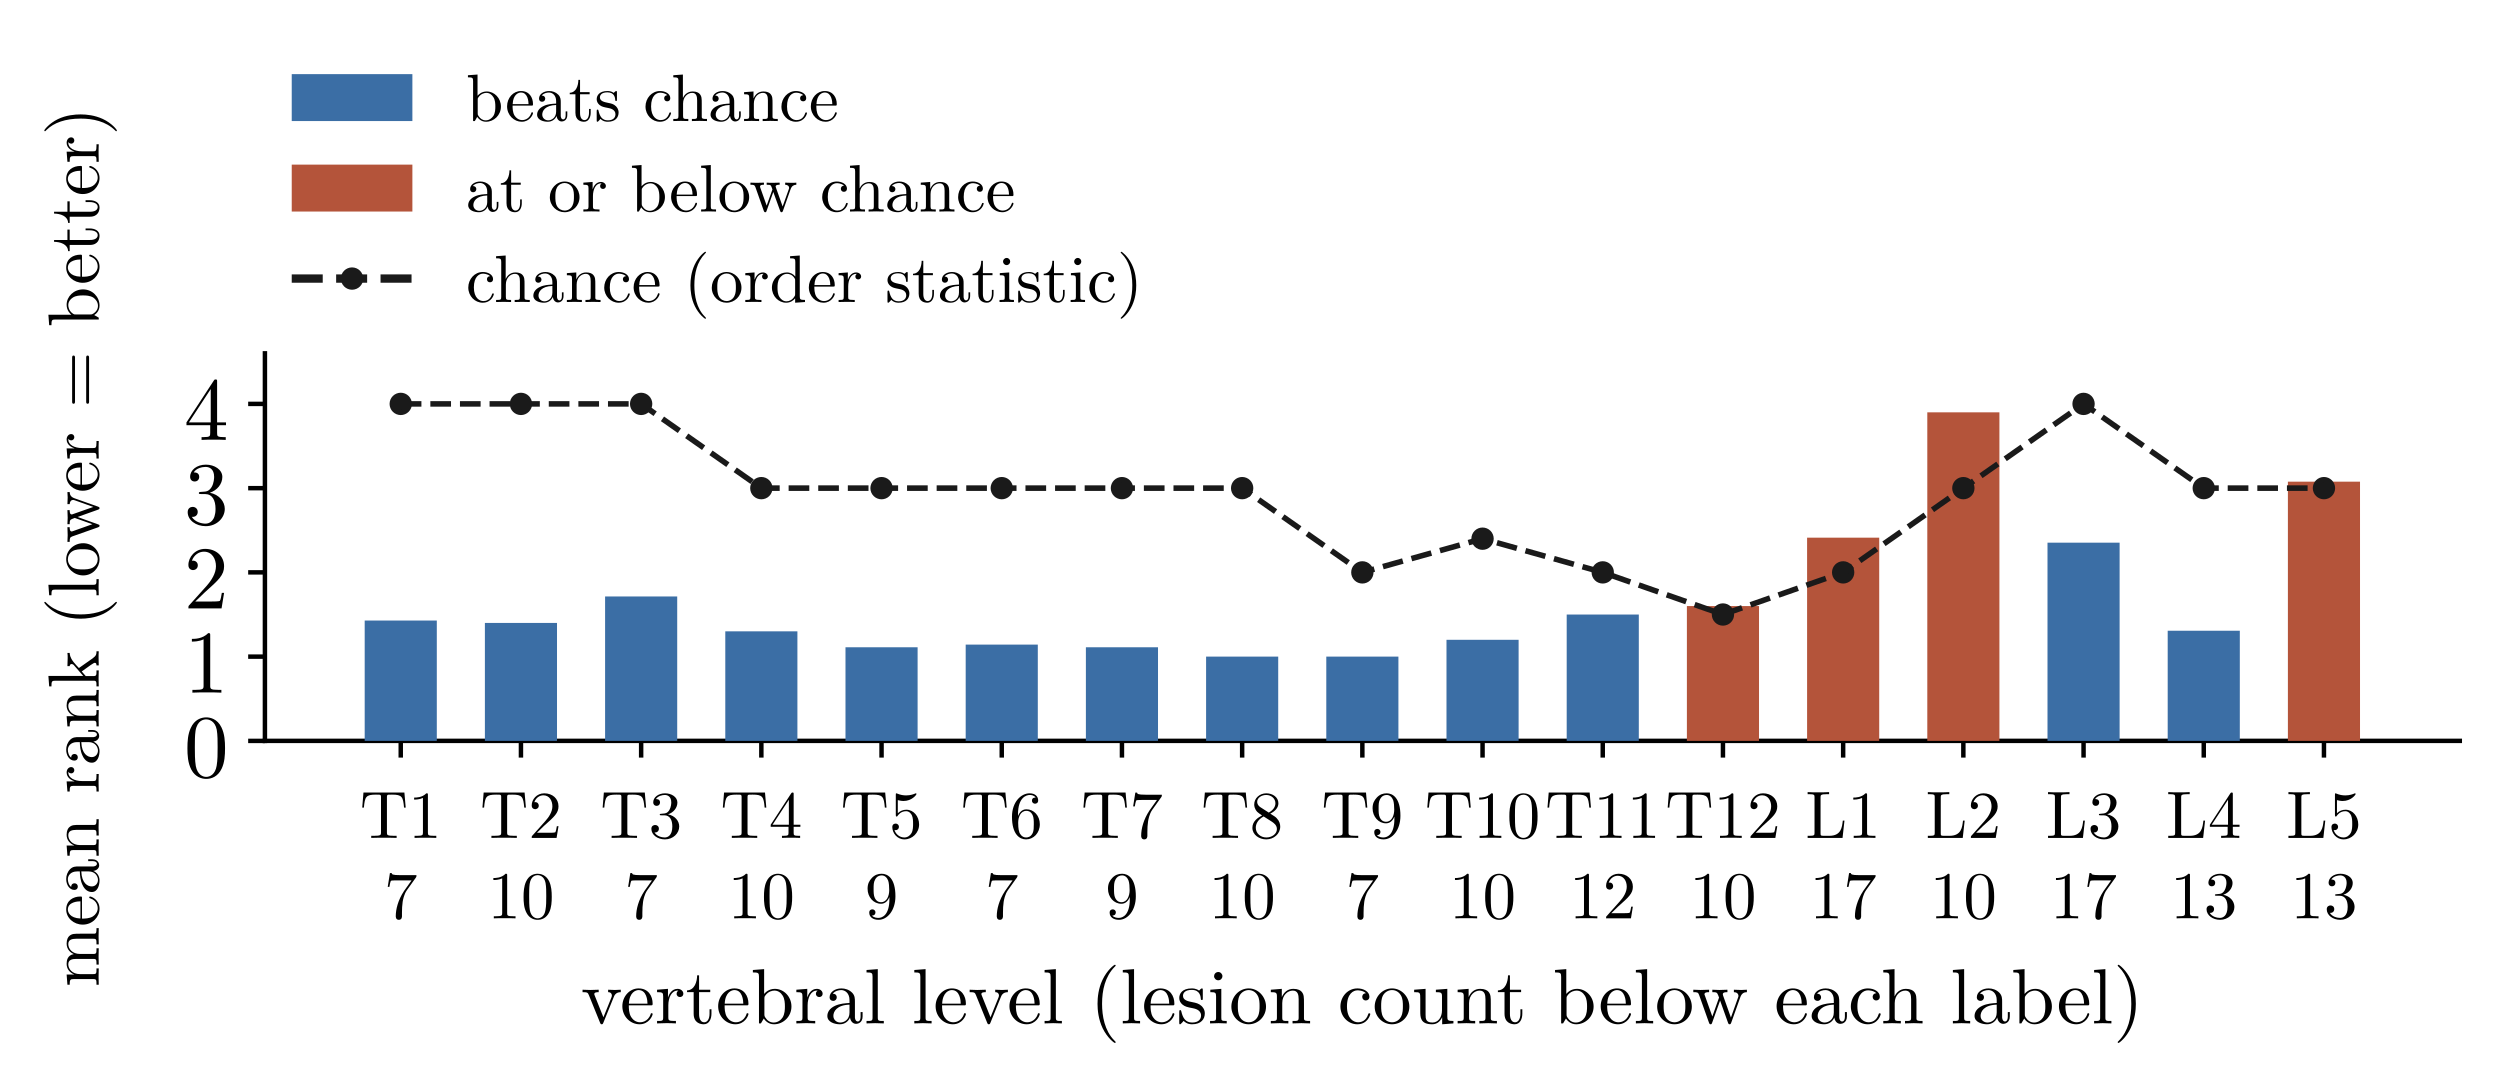
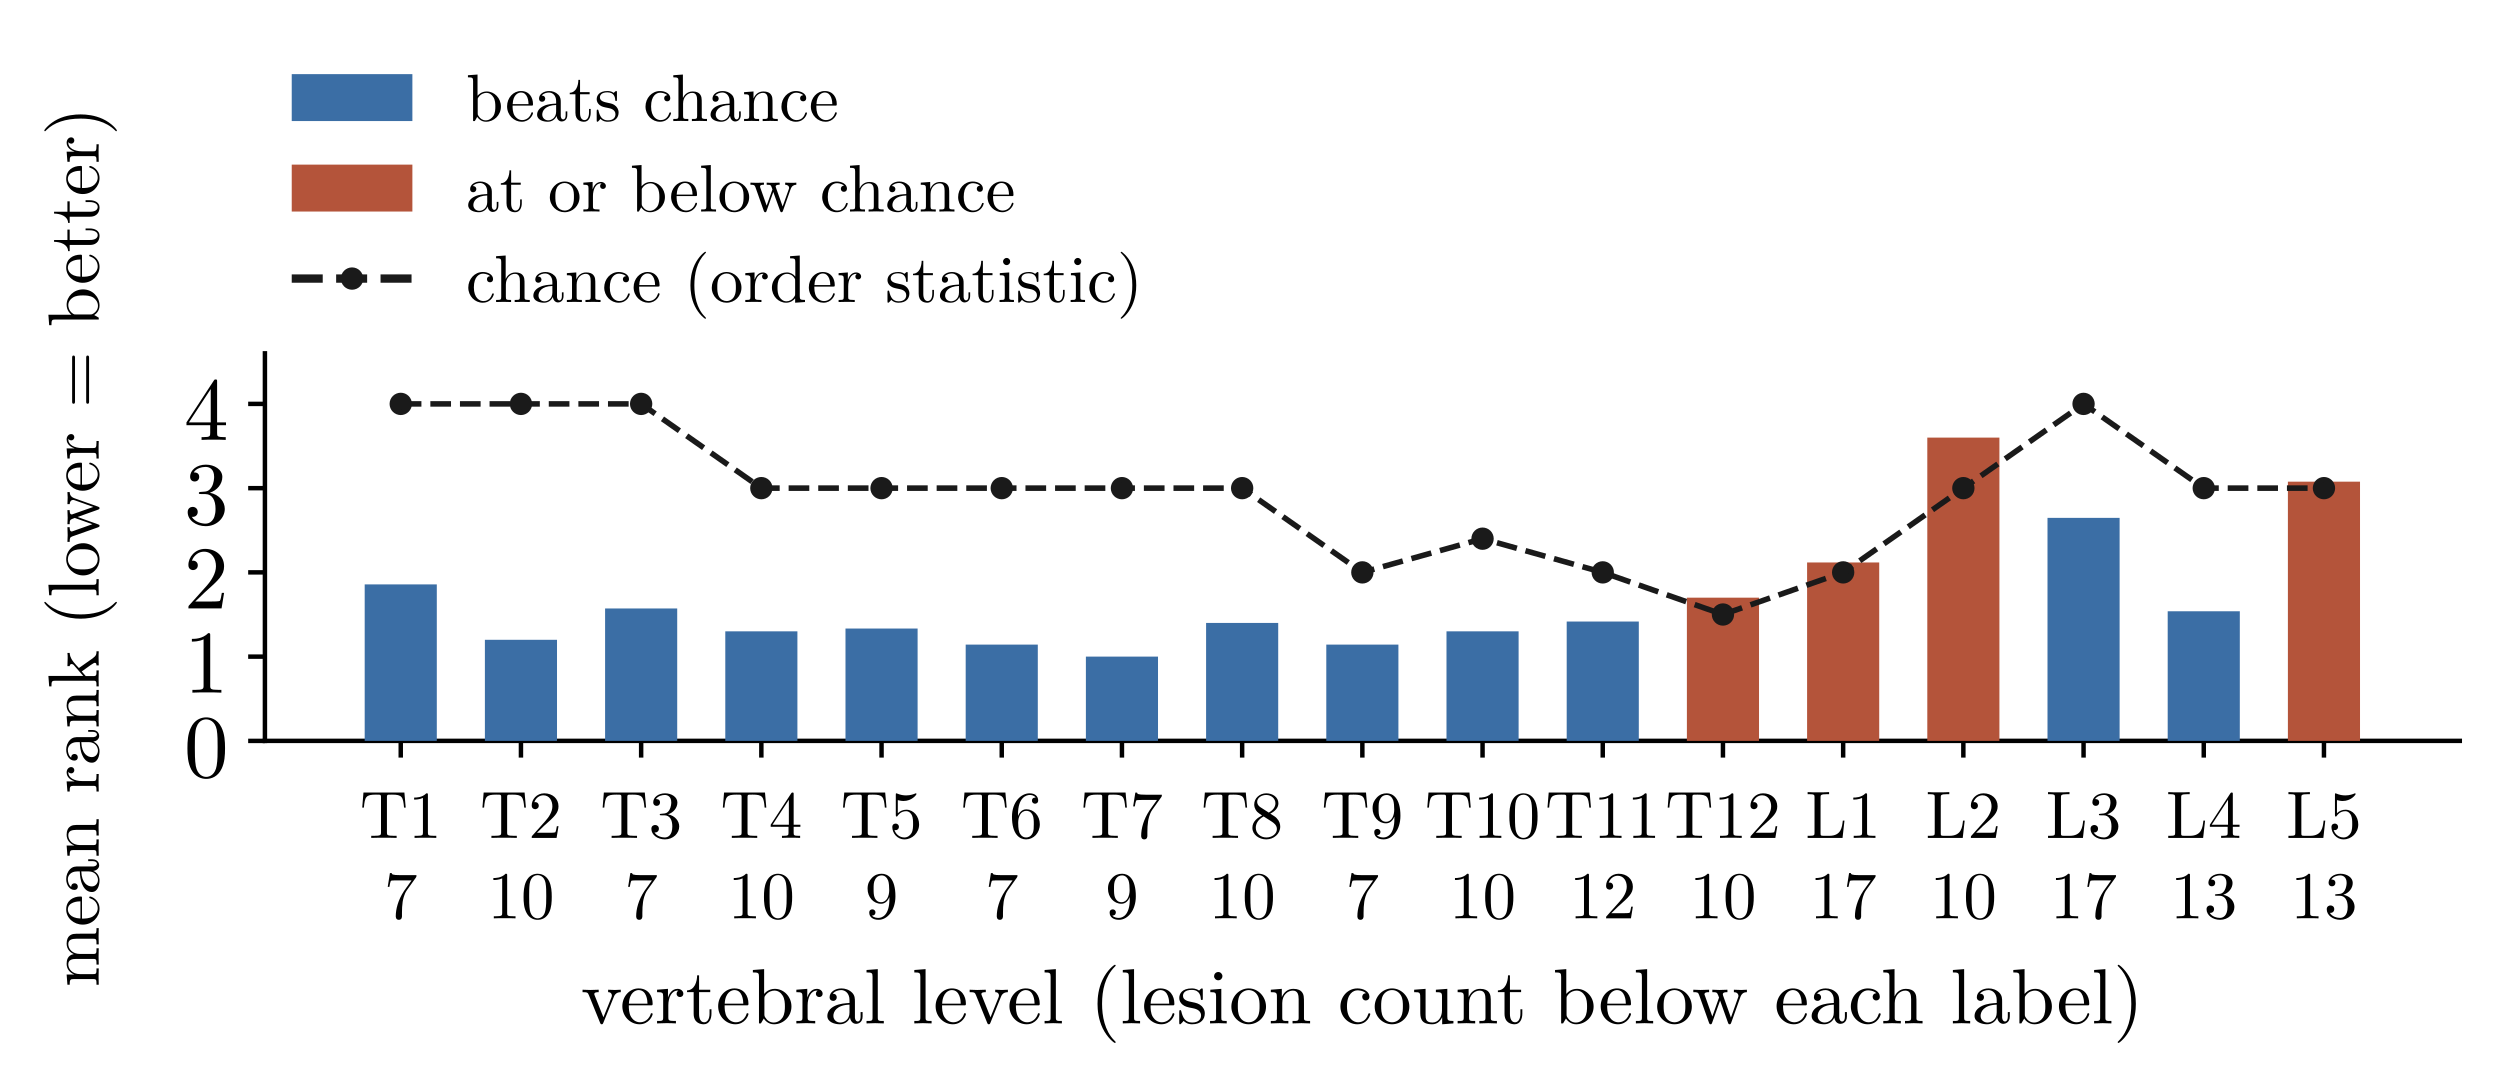
<svg xmlns="http://www.w3.org/2000/svg" xmlns:xlink="http://www.w3.org/1999/xlink" width="447.57pt" height="193.921pt" viewBox="0 0 447.57 193.921" version="1.1">
  <defs>
    <style type="text/css">*{stroke-linejoin: round; stroke-linecap: butt}</style>
  </defs>
  <g id="figure_1">
    <g id="patch_1">
      <path d="M 0 193.921  L 447.57 193.921  L 447.57 0  L 0 0  L 0 193.921  z " style="fill: none" />
    </g>
    <g id="axes_1">
      <g id="patch_2">
        <path d="M 47.428 132.637  L 440.37 132.637  L 440.37 63.26  L 47.428 63.26  L 47.428 132.637  z " style="fill: none" />
      </g>
      <g id="matplotlib.axis_1">
        <g id="xtick_1">
          <g id="line2d_1">
            <defs>
-               <path id="m9891bd782d" d="M 0 0  L 0 3  " style="stroke: #000000; stroke-width: 0.8" />
+               <path id="m63357c64dc" d="M 0 0  L 0 3  " style="stroke: #000000; stroke-width: 0.8" />
            </defs>
            <g>
-               <use xlink:href="#m9891bd782d" x="71.745" y="132.637" style="stroke: #000000; stroke-width: 0.8" />
+               <use xlink:href="#m63357c64dc" x="71.745" y="132.637" style="stroke: #000000; stroke-width: 0.8" />
            </g>
          </g>
          <g id="text_1">
            <text style="font-size: 12px; font-family: 'Latin Modern Roman', 'CMU Serif', 'DejaVu Serif', serif" transform="translate(64.4126 150.0092)">T1</text>
            <text style="font-size: 12px; font-family: 'Latin Modern Roman', 'CMU Serif', 'DejaVu Serif', serif" transform="translate(68.74478 164.4092)">7</text>
          </g>
        </g>
        <g id="xtick_2">
          <g id="line2d_2">
            <g>
-               <use xlink:href="#m9891bd782d" x="93.264" y="132.637" style="stroke: #000000; stroke-width: 0.8" />
+               <use xlink:href="#m63357c64dc" x="93.264" y="132.637" style="stroke: #000000; stroke-width: 0.8" />
            </g>
          </g>
          <g id="text_2">
            <text style="font-size: 12px; font-family: 'Latin Modern Roman', 'CMU Serif', 'DejaVu Serif', serif" transform="translate(85.93187 150.0092)">T2</text>
            <text style="font-size: 12px; font-family: 'Latin Modern Roman', 'CMU Serif', 'DejaVu Serif', serif" transform="translate(87.26406 164.4092)">10</text>
          </g>
        </g>
        <g id="xtick_3">
          <g id="line2d_3">
            <g>
-               <use xlink:href="#m9891bd782d" x="114.783" y="132.637" style="stroke: #000000; stroke-width: 0.8" />
+               <use xlink:href="#m63357c64dc" x="114.783" y="132.637" style="stroke: #000000; stroke-width: 0.8" />
            </g>
          </g>
          <g id="text_3">
            <text style="font-size: 12px; font-family: 'Latin Modern Roman', 'CMU Serif', 'DejaVu Serif', serif" transform="translate(107.4511 150.0092)">T3</text>
            <text style="font-size: 12px; font-family: 'Latin Modern Roman', 'CMU Serif', 'DejaVu Serif', serif" transform="translate(111.7833 164.4092)">7</text>
          </g>
        </g>
        <g id="xtick_4">
          <g id="line2d_4">
            <g>
-               <use xlink:href="#m9891bd782d" x="136.303" y="132.637" style="stroke: #000000; stroke-width: 0.8" />
+               <use xlink:href="#m63357c64dc" x="136.303" y="132.637" style="stroke: #000000; stroke-width: 0.8" />
            </g>
          </g>
          <g id="text_4">
            <text style="font-size: 12px; font-family: 'Latin Modern Roman', 'CMU Serif', 'DejaVu Serif', serif" transform="translate(128.9704 150.0092)">T4</text>
            <text style="font-size: 12px; font-family: 'Latin Modern Roman', 'CMU Serif', 'DejaVu Serif', serif" transform="translate(130.3026 164.4092)">10</text>
          </g>
        </g>
        <g id="xtick_5">
          <g id="line2d_5">
            <g>
-               <use xlink:href="#m9891bd782d" x="157.822" y="132.637" style="stroke: #000000; stroke-width: 0.8" />
+               <use xlink:href="#m63357c64dc" x="157.822" y="132.637" style="stroke: #000000; stroke-width: 0.8" />
            </g>
          </g>
          <g id="text_5">
            <text style="font-size: 12px; font-family: 'Latin Modern Roman', 'CMU Serif', 'DejaVu Serif', serif" transform="translate(150.4897 150.0092)">T5</text>
            <text style="font-size: 12px; font-family: 'Latin Modern Roman', 'CMU Serif', 'DejaVu Serif', serif" transform="translate(154.8219 164.4092)">9</text>
          </g>
        </g>
        <g id="xtick_6">
          <g id="line2d_6">
            <g>
-               <use xlink:href="#m9891bd782d" x="179.341" y="132.637" style="stroke: #000000; stroke-width: 0.8" />
+               <use xlink:href="#m63357c64dc" x="179.341" y="132.637" style="stroke: #000000; stroke-width: 0.8" />
            </g>
          </g>
          <g id="text_6">
            <text style="font-size: 12px; font-family: 'Latin Modern Roman', 'CMU Serif', 'DejaVu Serif', serif" transform="translate(172.009 150.0092)">T6</text>
            <text style="font-size: 12px; font-family: 'Latin Modern Roman', 'CMU Serif', 'DejaVu Serif', serif" transform="translate(176.3412 164.4092)">7</text>
          </g>
        </g>
        <g id="xtick_7">
          <g id="line2d_7">
            <g>
-               <use xlink:href="#m9891bd782d" x="200.86" y="132.637" style="stroke: #000000; stroke-width: 0.8" />
+               <use xlink:href="#m63357c64dc" x="200.86" y="132.637" style="stroke: #000000; stroke-width: 0.8" />
            </g>
          </g>
          <g id="text_7">
            <text style="font-size: 12px; font-family: 'Latin Modern Roman', 'CMU Serif', 'DejaVu Serif', serif" transform="translate(193.5283 150.0092)">T7</text>
            <text style="font-size: 12px; font-family: 'Latin Modern Roman', 'CMU Serif', 'DejaVu Serif', serif" transform="translate(197.8604 164.4092)">9</text>
          </g>
        </g>
        <g id="xtick_8">
          <g id="line2d_8">
            <g>
-               <use xlink:href="#m9891bd782d" x="222.38" y="132.637" style="stroke: #000000; stroke-width: 0.8" />
+               <use xlink:href="#m63357c64dc" x="222.38" y="132.637" style="stroke: #000000; stroke-width: 0.8" />
            </g>
          </g>
          <g id="text_8">
            <text style="font-size: 12px; font-family: 'Latin Modern Roman', 'CMU Serif', 'DejaVu Serif', serif" transform="translate(215.0475 150.0092)">T8</text>
            <text style="font-size: 12px; font-family: 'Latin Modern Roman', 'CMU Serif', 'DejaVu Serif', serif" transform="translate(216.3797 164.4092)">10</text>
          </g>
        </g>
        <g id="xtick_9">
          <g id="line2d_9">
            <g>
-               <use xlink:href="#m9891bd782d" x="243.899" y="132.637" style="stroke: #000000; stroke-width: 0.8" />
+               <use xlink:href="#m63357c64dc" x="243.899" y="132.637" style="stroke: #000000; stroke-width: 0.8" />
            </g>
          </g>
          <g id="text_9">
            <text style="font-size: 12px; font-family: 'Latin Modern Roman', 'CMU Serif', 'DejaVu Serif', serif" transform="translate(236.5668 150.0092)">T9</text>
            <text style="font-size: 12px; font-family: 'Latin Modern Roman', 'CMU Serif', 'DejaVu Serif', serif" transform="translate(240.899 164.4092)">7</text>
          </g>
        </g>
        <g id="xtick_10">
          <g id="line2d_10">
            <g>
-               <use xlink:href="#m9891bd782d" x="265.418" y="132.637" style="stroke: #000000; stroke-width: 0.8" />
+               <use xlink:href="#m63357c64dc" x="265.418" y="132.637" style="stroke: #000000; stroke-width: 0.8" />
            </g>
          </g>
          <g id="text_10">
            <text style="font-size: 12px; font-family: 'Latin Modern Roman', 'CMU Serif', 'DejaVu Serif', serif" transform="translate(255.0861 150.0092)">T10</text>
            <text style="font-size: 12px; font-family: 'Latin Modern Roman', 'CMU Serif', 'DejaVu Serif', serif" transform="translate(259.4183 164.4092)">10</text>
          </g>
        </g>
        <g id="xtick_11">
          <g id="line2d_11">
            <g>
-               <use xlink:href="#m9891bd782d" x="286.938" y="132.637" style="stroke: #000000; stroke-width: 0.8" />
+               <use xlink:href="#m63357c64dc" x="286.938" y="132.637" style="stroke: #000000; stroke-width: 0.8" />
            </g>
          </g>
          <g id="text_11">
            <text style="font-size: 12px; font-family: 'Latin Modern Roman', 'CMU Serif', 'DejaVu Serif', serif" transform="translate(276.6054 150.0092)">T11</text>
            <text style="font-size: 12px; font-family: 'Latin Modern Roman', 'CMU Serif', 'DejaVu Serif', serif" transform="translate(280.9376 164.4092)">12</text>
          </g>
        </g>
        <g id="xtick_12">
          <g id="line2d_12">
            <g>
-               <use xlink:href="#m9891bd782d" x="308.457" y="132.637" style="stroke: #000000; stroke-width: 0.8" />
+               <use xlink:href="#m63357c64dc" x="308.457" y="132.637" style="stroke: #000000; stroke-width: 0.8" />
            </g>
          </g>
          <g id="text_12">
            <text style="font-size: 12px; font-family: 'Latin Modern Roman', 'CMU Serif', 'DejaVu Serif', serif" transform="translate(298.1246 150.0092)">T12</text>
            <text style="font-size: 12px; font-family: 'Latin Modern Roman', 'CMU Serif', 'DejaVu Serif', serif" transform="translate(302.4568 164.4092)">10</text>
          </g>
        </g>
        <g id="xtick_13">
          <g id="line2d_13">
            <g>
-               <use xlink:href="#m9891bd782d" x="329.976" y="132.637" style="stroke: #000000; stroke-width: 0.8" />
+               <use xlink:href="#m63357c64dc" x="329.976" y="132.637" style="stroke: #000000; stroke-width: 0.8" />
            </g>
          </g>
          <g id="text_13">
            <text style="font-size: 12px; font-family: 'Latin Modern Roman', 'CMU Serif', 'DejaVu Serif', serif" transform="translate(323.2261 150.0092)">L1</text>
            <text style="font-size: 12px; font-family: 'Latin Modern Roman', 'CMU Serif', 'DejaVu Serif', serif" transform="translate(323.9761 164.4092)">17</text>
          </g>
        </g>
        <g id="xtick_14">
          <g id="line2d_14">
            <g>
-               <use xlink:href="#m9891bd782d" x="351.495" y="132.637" style="stroke: #000000; stroke-width: 0.8" />
+               <use xlink:href="#m63357c64dc" x="351.495" y="132.637" style="stroke: #000000; stroke-width: 0.8" />
            </g>
          </g>
          <g id="text_14">
            <text style="font-size: 12px; font-family: 'Latin Modern Roman', 'CMU Serif', 'DejaVu Serif', serif" transform="translate(344.7454 150.0092)">L2</text>
            <text style="font-size: 12px; font-family: 'Latin Modern Roman', 'CMU Serif', 'DejaVu Serif', serif" transform="translate(345.4954 164.4092)">10</text>
          </g>
        </g>
        <g id="xtick_15">
          <g id="line2d_15">
            <g>
-               <use xlink:href="#m9891bd782d" x="373.015" y="132.637" style="stroke: #000000; stroke-width: 0.8" />
+               <use xlink:href="#m63357c64dc" x="373.015" y="132.637" style="stroke: #000000; stroke-width: 0.8" />
            </g>
          </g>
          <g id="text_15">
            <text style="font-size: 12px; font-family: 'Latin Modern Roman', 'CMU Serif', 'DejaVu Serif', serif" transform="translate(366.2647 150.0092)">L3</text>
            <text style="font-size: 12px; font-family: 'Latin Modern Roman', 'CMU Serif', 'DejaVu Serif', serif" transform="translate(367.0147 164.4092)">17</text>
          </g>
        </g>
        <g id="xtick_16">
          <g id="line2d_16">
            <g>
-               <use xlink:href="#m9891bd782d" x="394.534" y="132.637" style="stroke: #000000; stroke-width: 0.8" />
+               <use xlink:href="#m63357c64dc" x="394.534" y="132.637" style="stroke: #000000; stroke-width: 0.8" />
            </g>
          </g>
          <g id="text_16">
            <text style="font-size: 12px; font-family: 'Latin Modern Roman', 'CMU Serif', 'DejaVu Serif', serif" transform="translate(387.7839 150.0092)">L4</text>
            <text style="font-size: 12px; font-family: 'Latin Modern Roman', 'CMU Serif', 'DejaVu Serif', serif" transform="translate(388.5339 164.4092)">13</text>
          </g>
        </g>
        <g id="xtick_17">
          <g id="line2d_17">
            <g>
-               <use xlink:href="#m9891bd782d" x="416.053" y="132.637" style="stroke: #000000; stroke-width: 0.8" />
+               <use xlink:href="#m63357c64dc" x="416.053" y="132.637" style="stroke: #000000; stroke-width: 0.8" />
            </g>
          </g>
          <g id="text_17">
            <text style="font-size: 12px; font-family: 'Latin Modern Roman', 'CMU Serif', 'DejaVu Serif', serif" transform="translate(409.3032 150.0092)">L5</text>
            <text style="font-size: 12px; font-family: 'Latin Modern Roman', 'CMU Serif', 'DejaVu Serif', serif" transform="translate(410.0532 164.4092)">13</text>
          </g>
        </g>
        <g id="text_18">
          <text style="font-size: 14px; font-family: 'Latin Modern Roman', 'CMU Serif', 'DejaVu Serif', serif; text-anchor: middle" x="243.899" y="183.221" transform="rotate(-0 243.899 183.2212)">vertebral level (lesion count below each label)</text>
        </g>
      </g>
      <g id="matplotlib.axis_2">
        <g id="ytick_1">
          <g id="line2d_18">
            <defs>
-               <path id="ma562f8a12a" d="M 0 0  L -3 0  " style="stroke: #000000; stroke-width: 0.8" />
+               <path id="meeb7687765" d="M 0 0  L -3 0  " style="stroke: #000000; stroke-width: 0.8" />
            </defs>
            <g>
-               <use xlink:href="#ma562f8a12a" x="47.428" y="132.637" style="stroke: #000000; stroke-width: 0.8" />
+               <use xlink:href="#meeb7687765" x="47.428" y="132.637" style="stroke: #000000; stroke-width: 0.8" />
            </g>
          </g>
          <g id="text_19">
            <text style="font-size: 16px; font-family: 'Latin Modern Roman', 'CMU Serif', 'DejaVu Serif', serif; text-anchor: end" x="40.928" y="139.085" transform="rotate(-0 40.928 139.0852)">0</text>
          </g>
        </g>
        <g id="ytick_2">
          <g id="line2d_19">
            <g>
-               <use xlink:href="#ma562f8a12a" x="47.428" y="117.555" style="stroke: #000000; stroke-width: 0.8" />
+               <use xlink:href="#meeb7687765" x="47.428" y="117.555" style="stroke: #000000; stroke-width: 0.8" />
            </g>
          </g>
          <g id="text_20">
            <text style="font-size: 16px; font-family: 'Latin Modern Roman', 'CMU Serif', 'DejaVu Serif', serif; text-anchor: end" x="40.928" y="124.003" transform="rotate(-0 40.928 124.0031)">1</text>
          </g>
        </g>
        <g id="ytick_3">
          <g id="line2d_20">
            <g>
-               <use xlink:href="#ma562f8a12a" x="47.428" y="102.473" style="stroke: #000000; stroke-width: 0.8" />
+               <use xlink:href="#meeb7687765" x="47.428" y="102.473" style="stroke: #000000; stroke-width: 0.8" />
            </g>
          </g>
          <g id="text_21">
            <text style="font-size: 16px; font-family: 'Latin Modern Roman', 'CMU Serif', 'DejaVu Serif', serif; text-anchor: end" x="40.928" y="108.921" transform="rotate(-0 40.928 108.921)">2</text>
          </g>
        </g>
        <g id="ytick_4">
          <g id="line2d_21">
            <g>
-               <use xlink:href="#ma562f8a12a" x="47.428" y="87.391" style="stroke: #000000; stroke-width: 0.8" />
+               <use xlink:href="#meeb7687765" x="47.428" y="87.391" style="stroke: #000000; stroke-width: 0.8" />
            </g>
          </g>
          <g id="text_22">
            <text style="font-size: 16px; font-family: 'Latin Modern Roman', 'CMU Serif', 'DejaVu Serif', serif; text-anchor: end" x="40.928" y="93.839" transform="rotate(-0 40.928 93.83889)">3</text>
          </g>
        </g>
        <g id="ytick_5">
          <g id="line2d_22">
            <g>
-               <use xlink:href="#ma562f8a12a" x="47.428" y="72.309" style="stroke: #000000; stroke-width: 0.8" />
+               <use xlink:href="#meeb7687765" x="47.428" y="72.309" style="stroke: #000000; stroke-width: 0.8" />
            </g>
          </g>
          <g id="text_23">
            <text style="font-size: 16px; font-family: 'Latin Modern Roman', 'CMU Serif', 'DejaVu Serif', serif; text-anchor: end" x="40.928" y="78.757" transform="rotate(-0 40.928 78.7568)">4</text>
          </g>
        </g>
        <g id="text_24">
          <text style="font-size: 13px; font-family: 'Latin Modern Roman', 'CMU Serif', 'DejaVu Serif', serif; text-anchor: middle" x="17.678" y="97.948" transform="rotate(-90 17.678 97.94835)">mean rank (lower = better)</text>
        </g>
      </g>
      <g id="patch_3">
        <path d="M 47.428 132.637  L 47.428 63.26  " style="fill: none; stroke: #000000; stroke-width: 0.8; stroke-linejoin: miter; stroke-linecap: square" />
      </g>
      <g id="patch_4">
        <path d="M 47.428 132.637  L 440.37 132.637  " style="fill: none; stroke: #000000; stroke-width: 0.8; stroke-linejoin: miter; stroke-linecap: square" />
      </g>
      <g id="patch_5">
-         <path d="M 65.289 132.637  L 78.201 132.637  L 78.201 111.091  L 65.289 111.091  z " clip-path="url(#p014e124dc1)" style="fill: #3b6ea5" />
+         <path d="M 65.289 132.637  L 78.201 132.637  L 78.201 104.628  L 65.289 104.628  z " clip-path="url(#p19da15401c)" style="fill: #3b6ea5" />
      </g>
      <g id="patch_6">
-         <path d="M 86.808 132.637  L 99.72 132.637  L 99.72 111.522  L 86.808 111.522  z " clip-path="url(#p014e124dc1)" style="fill: #3b6ea5" />
+         <path d="M 86.808 132.637  L 99.72 132.637  L 99.72 114.539  L 86.808 114.539  z " clip-path="url(#p19da15401c)" style="fill: #3b6ea5" />
      </g>
      <g id="patch_7">
-         <path d="M 108.328 132.637  L 121.239 132.637  L 121.239 106.782  L 108.328 106.782  z " clip-path="url(#p014e124dc1)" style="fill: #3b6ea5" />
+         <path d="M 108.328 132.637  L 121.239 132.637  L 121.239 108.937  L 108.328 108.937  z " clip-path="url(#p19da15401c)" style="fill: #3b6ea5" />
      </g>
      <g id="patch_8">
-         <path d="M 129.847 132.637  L 142.758 132.637  L 142.758 113.03  L 129.847 113.03  z " clip-path="url(#p014e124dc1)" style="fill: #3b6ea5" />
+         <path d="M 129.847 132.637  L 142.758 132.637  L 142.758 113.03  L 129.847 113.03  z " clip-path="url(#p19da15401c)" style="fill: #3b6ea5" />
      </g>
      <g id="patch_9">
-         <path d="M 151.366 132.637  L 164.278 132.637  L 164.278 115.879  L 151.366 115.879  z " clip-path="url(#p014e124dc1)" style="fill: #3b6ea5" />
+         <path d="M 151.366 132.637  L 164.278 132.637  L 164.278 112.528  L 151.366 112.528  z " clip-path="url(#p19da15401c)" style="fill: #3b6ea5" />
      </g>
      <g id="patch_10">
-         <path d="M 172.885 132.637  L 185.797 132.637  L 185.797 115.4  L 172.885 115.4  z " clip-path="url(#p014e124dc1)" style="fill: #3b6ea5" />
+         <path d="M 172.885 132.637  L 185.797 132.637  L 185.797 115.4  L 172.885 115.4  z " clip-path="url(#p19da15401c)" style="fill: #3b6ea5" />
      </g>
      <g id="patch_11">
-         <path d="M 194.405 132.637  L 207.316 132.637  L 207.316 115.879  L 194.405 115.879  z " clip-path="url(#p014e124dc1)" style="fill: #3b6ea5" />
+         <path d="M 194.405 132.637  L 207.316 132.637  L 207.316 117.555  L 194.405 117.555  z " clip-path="url(#p19da15401c)" style="fill: #3b6ea5" />
      </g>
      <g id="patch_12">
-         <path d="M 215.924 132.637  L 228.836 132.637  L 228.836 117.555  L 215.924 117.555  z " clip-path="url(#p014e124dc1)" style="fill: #3b6ea5" />
+         <path d="M 215.924 132.637  L 228.836 132.637  L 228.836 111.522  L 215.924 111.522  z " clip-path="url(#p19da15401c)" style="fill: #3b6ea5" />
      </g>
      <g id="patch_13">
-         <path d="M 237.443 132.637  L 250.355 132.637  L 250.355 117.555  L 237.443 117.555  z " clip-path="url(#p014e124dc1)" style="fill: #3b6ea5" />
+         <path d="M 237.443 132.637  L 250.355 132.637  L 250.355 115.4  L 237.443 115.4  z " clip-path="url(#p19da15401c)" style="fill: #3b6ea5" />
      </g>
      <g id="patch_14">
-         <path d="M 258.962 132.637  L 271.874 132.637  L 271.874 114.539  L 258.962 114.539  z " clip-path="url(#p014e124dc1)" style="fill: #3b6ea5" />
+         <path d="M 258.962 132.637  L 271.874 132.637  L 271.874 113.03  L 258.962 113.03  z " clip-path="url(#p19da15401c)" style="fill: #3b6ea5" />
      </g>
      <g id="patch_15">
-         <path d="M 280.482 132.637  L 293.393 132.637  L 293.393 110.014  L 280.482 110.014  z " clip-path="url(#p014e124dc1)" style="fill: #3b6ea5" />
+         <path d="M 280.482 132.637  L 293.393 132.637  L 293.393 111.271  L 280.482 111.271  z " clip-path="url(#p19da15401c)" style="fill: #3b6ea5" />
      </g>
      <g id="patch_16">
-         <path d="M 302.001 132.637  L 314.913 132.637  L 314.913 108.506  L 302.001 108.506  z " clip-path="url(#p014e124dc1)" style="fill: #b4543a" />
+         <path d="M 302.001 132.637  L 314.913 132.637  L 314.913 106.998  L 302.001 106.998  z " clip-path="url(#p19da15401c)" style="fill: #b4543a" />
      </g>
      <g id="patch_17">
-         <path d="M 323.52 132.637  L 336.432 132.637  L 336.432 96.263  L 323.52 96.263  z " clip-path="url(#p014e124dc1)" style="fill: #b4543a" />
+         <path d="M 323.52 132.637  L 336.432 132.637  L 336.432 100.699  L 323.52 100.699  z " clip-path="url(#p19da15401c)" style="fill: #b4543a" />
      </g>
      <g id="patch_18">
-         <path d="M 345.04 132.637  L 357.951 132.637  L 357.951 73.817  L 345.04 73.817  z " clip-path="url(#p014e124dc1)" style="fill: #b4543a" />
+         <path d="M 345.04 132.637  L 357.951 132.637  L 357.951 78.342  L 345.04 78.342  z " clip-path="url(#p19da15401c)" style="fill: #b4543a" />
      </g>
      <g id="patch_19">
-         <path d="M 366.559 132.637  L 379.47 132.637  L 379.47 97.15  L 366.559 97.15  z " clip-path="url(#p014e124dc1)" style="fill: #3b6ea5" />
+         <path d="M 366.559 132.637  L 379.47 132.637  L 379.47 92.714  L 366.559 92.714  z " clip-path="url(#p19da15401c)" style="fill: #3b6ea5" />
      </g>
      <g id="patch_20">
-         <path d="M 388.078 132.637  L 400.99 132.637  L 400.99 112.914  L 388.078 112.914  z " clip-path="url(#p014e124dc1)" style="fill: #3b6ea5" />
+         <path d="M 388.078 132.637  L 400.99 132.637  L 400.99 109.434  L 388.078 109.434  z " clip-path="url(#p19da15401c)" style="fill: #3b6ea5" />
      </g>
      <g id="patch_21">
-         <path d="M 409.597 132.637  L 422.509 132.637  L 422.509 86.231  L 409.597 86.231  z " clip-path="url(#p014e124dc1)" style="fill: #b4543a" />
+         <path d="M 409.597 132.637  L 422.509 132.637  L 422.509 86.231  L 409.597 86.231  z " clip-path="url(#p19da15401c)" style="fill: #b4543a" />
      </g>
      <g id="line2d_23">
-         <path d="M 71.745 72.309  L 93.264 72.309  L 114.783 72.309  L 136.303 87.391  L 157.822 87.391  L 179.341 87.391  L 200.86 87.391  L 222.38 87.391  L 243.899 102.473  L 265.418 96.44  L 286.938 102.473  L 308.457 110.014  L 329.976 102.473  L 351.495 87.391  L 373.015 72.309  L 394.534 87.391  L 416.053 87.391  " clip-path="url(#p014e124dc1)" style="fill: none; stroke-dasharray: 3.7,1.6; stroke-dashoffset: 0; stroke: #1a1a1a" />
+         <path d="M 71.745 72.309  L 93.264 72.309  L 114.783 72.309  L 136.303 87.391  L 157.822 87.391  L 179.341 87.391  L 200.86 87.391  L 222.38 87.391  L 243.899 102.473  L 265.418 96.44  L 286.938 102.473  L 308.457 110.014  L 329.976 102.473  L 351.495 87.391  L 373.015 72.309  L 394.534 87.391  L 416.053 87.391  " clip-path="url(#p19da15401c)" style="fill: none; stroke-dasharray: 3.7,1.6; stroke-dashoffset: 0; stroke: #1a1a1a" />
        <defs>
-           <path id="m0ae4b221b7" d="M 0 1.5  C 0.398 1.5 0.779 1.342 1.061 1.061  C 1.342 0.779 1.5 0.398 1.5 0  C 1.5 -0.398 1.342 -0.779 1.061 -1.061  C 0.779 -1.342 0.398 -1.5 0 -1.5  C -0.398 -1.5 -0.779 -1.342 -1.061 -1.061  C -1.342 -0.779 -1.5 -0.398 -1.5 0  C -1.5 0.398 -1.342 0.779 -1.061 1.061  C -0.779 1.342 -0.398 1.5 0 1.5  z " style="stroke: #1a1a1a" />
+           <path id="m7394774503" d="M 0 1.5  C 0.398 1.5 0.779 1.342 1.061 1.061  C 1.342 0.779 1.5 0.398 1.5 0  C 1.5 -0.398 1.342 -0.779 1.061 -1.061  C 0.779 -1.342 0.398 -1.5 0 -1.5  C -0.398 -1.5 -0.779 -1.342 -1.061 -1.061  C -1.342 -0.779 -1.5 -0.398 -1.5 0  C -1.5 0.398 -1.342 0.779 -1.061 1.061  C -0.779 1.342 -0.398 1.5 0 1.5  z " style="stroke: #1a1a1a" />
        </defs>
-         <g clip-path="url(#p014e124dc1)">
-           <use xlink:href="#m0ae4b221b7" x="71.745" y="72.309" style="fill: #1a1a1a; stroke: #1a1a1a" />
-           <use xlink:href="#m0ae4b221b7" x="93.264" y="72.309" style="fill: #1a1a1a; stroke: #1a1a1a" />
-           <use xlink:href="#m0ae4b221b7" x="114.783" y="72.309" style="fill: #1a1a1a; stroke: #1a1a1a" />
-           <use xlink:href="#m0ae4b221b7" x="136.303" y="87.391" style="fill: #1a1a1a; stroke: #1a1a1a" />
-           <use xlink:href="#m0ae4b221b7" x="157.822" y="87.391" style="fill: #1a1a1a; stroke: #1a1a1a" />
-           <use xlink:href="#m0ae4b221b7" x="179.341" y="87.391" style="fill: #1a1a1a; stroke: #1a1a1a" />
-           <use xlink:href="#m0ae4b221b7" x="200.86" y="87.391" style="fill: #1a1a1a; stroke: #1a1a1a" />
-           <use xlink:href="#m0ae4b221b7" x="222.38" y="87.391" style="fill: #1a1a1a; stroke: #1a1a1a" />
-           <use xlink:href="#m0ae4b221b7" x="243.899" y="102.473" style="fill: #1a1a1a; stroke: #1a1a1a" />
-           <use xlink:href="#m0ae4b221b7" x="265.418" y="96.44" style="fill: #1a1a1a; stroke: #1a1a1a" />
-           <use xlink:href="#m0ae4b221b7" x="286.938" y="102.473" style="fill: #1a1a1a; stroke: #1a1a1a" />
-           <use xlink:href="#m0ae4b221b7" x="308.457" y="110.014" style="fill: #1a1a1a; stroke: #1a1a1a" />
-           <use xlink:href="#m0ae4b221b7" x="329.976" y="102.473" style="fill: #1a1a1a; stroke: #1a1a1a" />
-           <use xlink:href="#m0ae4b221b7" x="351.495" y="87.391" style="fill: #1a1a1a; stroke: #1a1a1a" />
-           <use xlink:href="#m0ae4b221b7" x="373.015" y="72.309" style="fill: #1a1a1a; stroke: #1a1a1a" />
-           <use xlink:href="#m0ae4b221b7" x="394.534" y="87.391" style="fill: #1a1a1a; stroke: #1a1a1a" />
-           <use xlink:href="#m0ae4b221b7" x="416.053" y="87.391" style="fill: #1a1a1a; stroke: #1a1a1a" />
+         <g clip-path="url(#p19da15401c)">
+           <use xlink:href="#m7394774503" x="71.745" y="72.309" style="fill: #1a1a1a; stroke: #1a1a1a" />
+           <use xlink:href="#m7394774503" x="93.264" y="72.309" style="fill: #1a1a1a; stroke: #1a1a1a" />
+           <use xlink:href="#m7394774503" x="114.783" y="72.309" style="fill: #1a1a1a; stroke: #1a1a1a" />
+           <use xlink:href="#m7394774503" x="136.303" y="87.391" style="fill: #1a1a1a; stroke: #1a1a1a" />
+           <use xlink:href="#m7394774503" x="157.822" y="87.391" style="fill: #1a1a1a; stroke: #1a1a1a" />
+           <use xlink:href="#m7394774503" x="179.341" y="87.391" style="fill: #1a1a1a; stroke: #1a1a1a" />
+           <use xlink:href="#m7394774503" x="200.86" y="87.391" style="fill: #1a1a1a; stroke: #1a1a1a" />
+           <use xlink:href="#m7394774503" x="222.38" y="87.391" style="fill: #1a1a1a; stroke: #1a1a1a" />
+           <use xlink:href="#m7394774503" x="243.899" y="102.473" style="fill: #1a1a1a; stroke: #1a1a1a" />
+           <use xlink:href="#m7394774503" x="265.418" y="96.44" style="fill: #1a1a1a; stroke: #1a1a1a" />
+           <use xlink:href="#m7394774503" x="286.938" y="102.473" style="fill: #1a1a1a; stroke: #1a1a1a" />
+           <use xlink:href="#m7394774503" x="308.457" y="110.014" style="fill: #1a1a1a; stroke: #1a1a1a" />
+           <use xlink:href="#m7394774503" x="329.976" y="102.473" style="fill: #1a1a1a; stroke: #1a1a1a" />
+           <use xlink:href="#m7394774503" x="351.495" y="87.391" style="fill: #1a1a1a; stroke: #1a1a1a" />
+           <use xlink:href="#m7394774503" x="373.015" y="72.309" style="fill: #1a1a1a; stroke: #1a1a1a" />
+           <use xlink:href="#m7394774503" x="394.534" y="87.391" style="fill: #1a1a1a; stroke: #1a1a1a" />
+           <use xlink:href="#m7394774503" x="416.053" y="87.391" style="fill: #1a1a1a; stroke: #1a1a1a" />
        </g>
      </g>
      <g id="legend_1">
        <g id="patch_22">
          <path d="M 52.228 21.672  L 73.828 21.672  L 73.828 13.272  L 52.228 13.272  z " style="fill: #3b6ea5" />
        </g>
        <g id="text_25">
          <text style="font-size: 12px; font-family: 'Latin Modern Roman', 'CMU Serif', 'DejaVu Serif', serif; text-anchor: start" x="83.428" y="21.672" transform="rotate(-0 83.428 21.672)">beats chance</text>
        </g>
        <g id="patch_23">
          <path d="M 52.228 37.872  L 73.828 37.872  L 73.828 29.472  L 52.228 29.472  z " style="fill: #b4543a" />
        </g>
        <g id="text_26">
          <text style="font-size: 12px; font-family: 'Latin Modern Roman', 'CMU Serif', 'DejaVu Serif', serif; text-anchor: start" x="83.428" y="37.872" transform="rotate(-0 83.428 37.872)">at or below chance</text>
        </g>
        <g id="line2d_24">
          <path d="M 52.228 49.872  L 63.028 49.872  L 73.828 49.872  " style="fill: none; stroke-dasharray: 5.55,2.4; stroke-dashoffset: 0; stroke: #1a1a1a; stroke-width: 1.5" />
          <g>
-             <use xlink:href="#m0ae4b221b7" x="63.028" y="49.872" style="fill: #1a1a1a; stroke: #1a1a1a" />
+             <use xlink:href="#m7394774503" x="63.028" y="49.872" style="fill: #1a1a1a; stroke: #1a1a1a" />
          </g>
        </g>
        <g id="text_27">
          <text style="font-size: 12px; font-family: 'Latin Modern Roman', 'CMU Serif', 'DejaVu Serif', serif; text-anchor: start" x="83.428" y="54.072" transform="rotate(-0 83.428 54.072)">chance (order statistic)</text>
        </g>
      </g>
    </g>
  </g>
  <defs>
-     <clipPath id="p014e124dc1">
+     <clipPath id="p19da15401c">
      <rect x="47.428" y="63.26" width="392.942" height="69.378" />
    </clipPath>
  </defs>
</svg>
